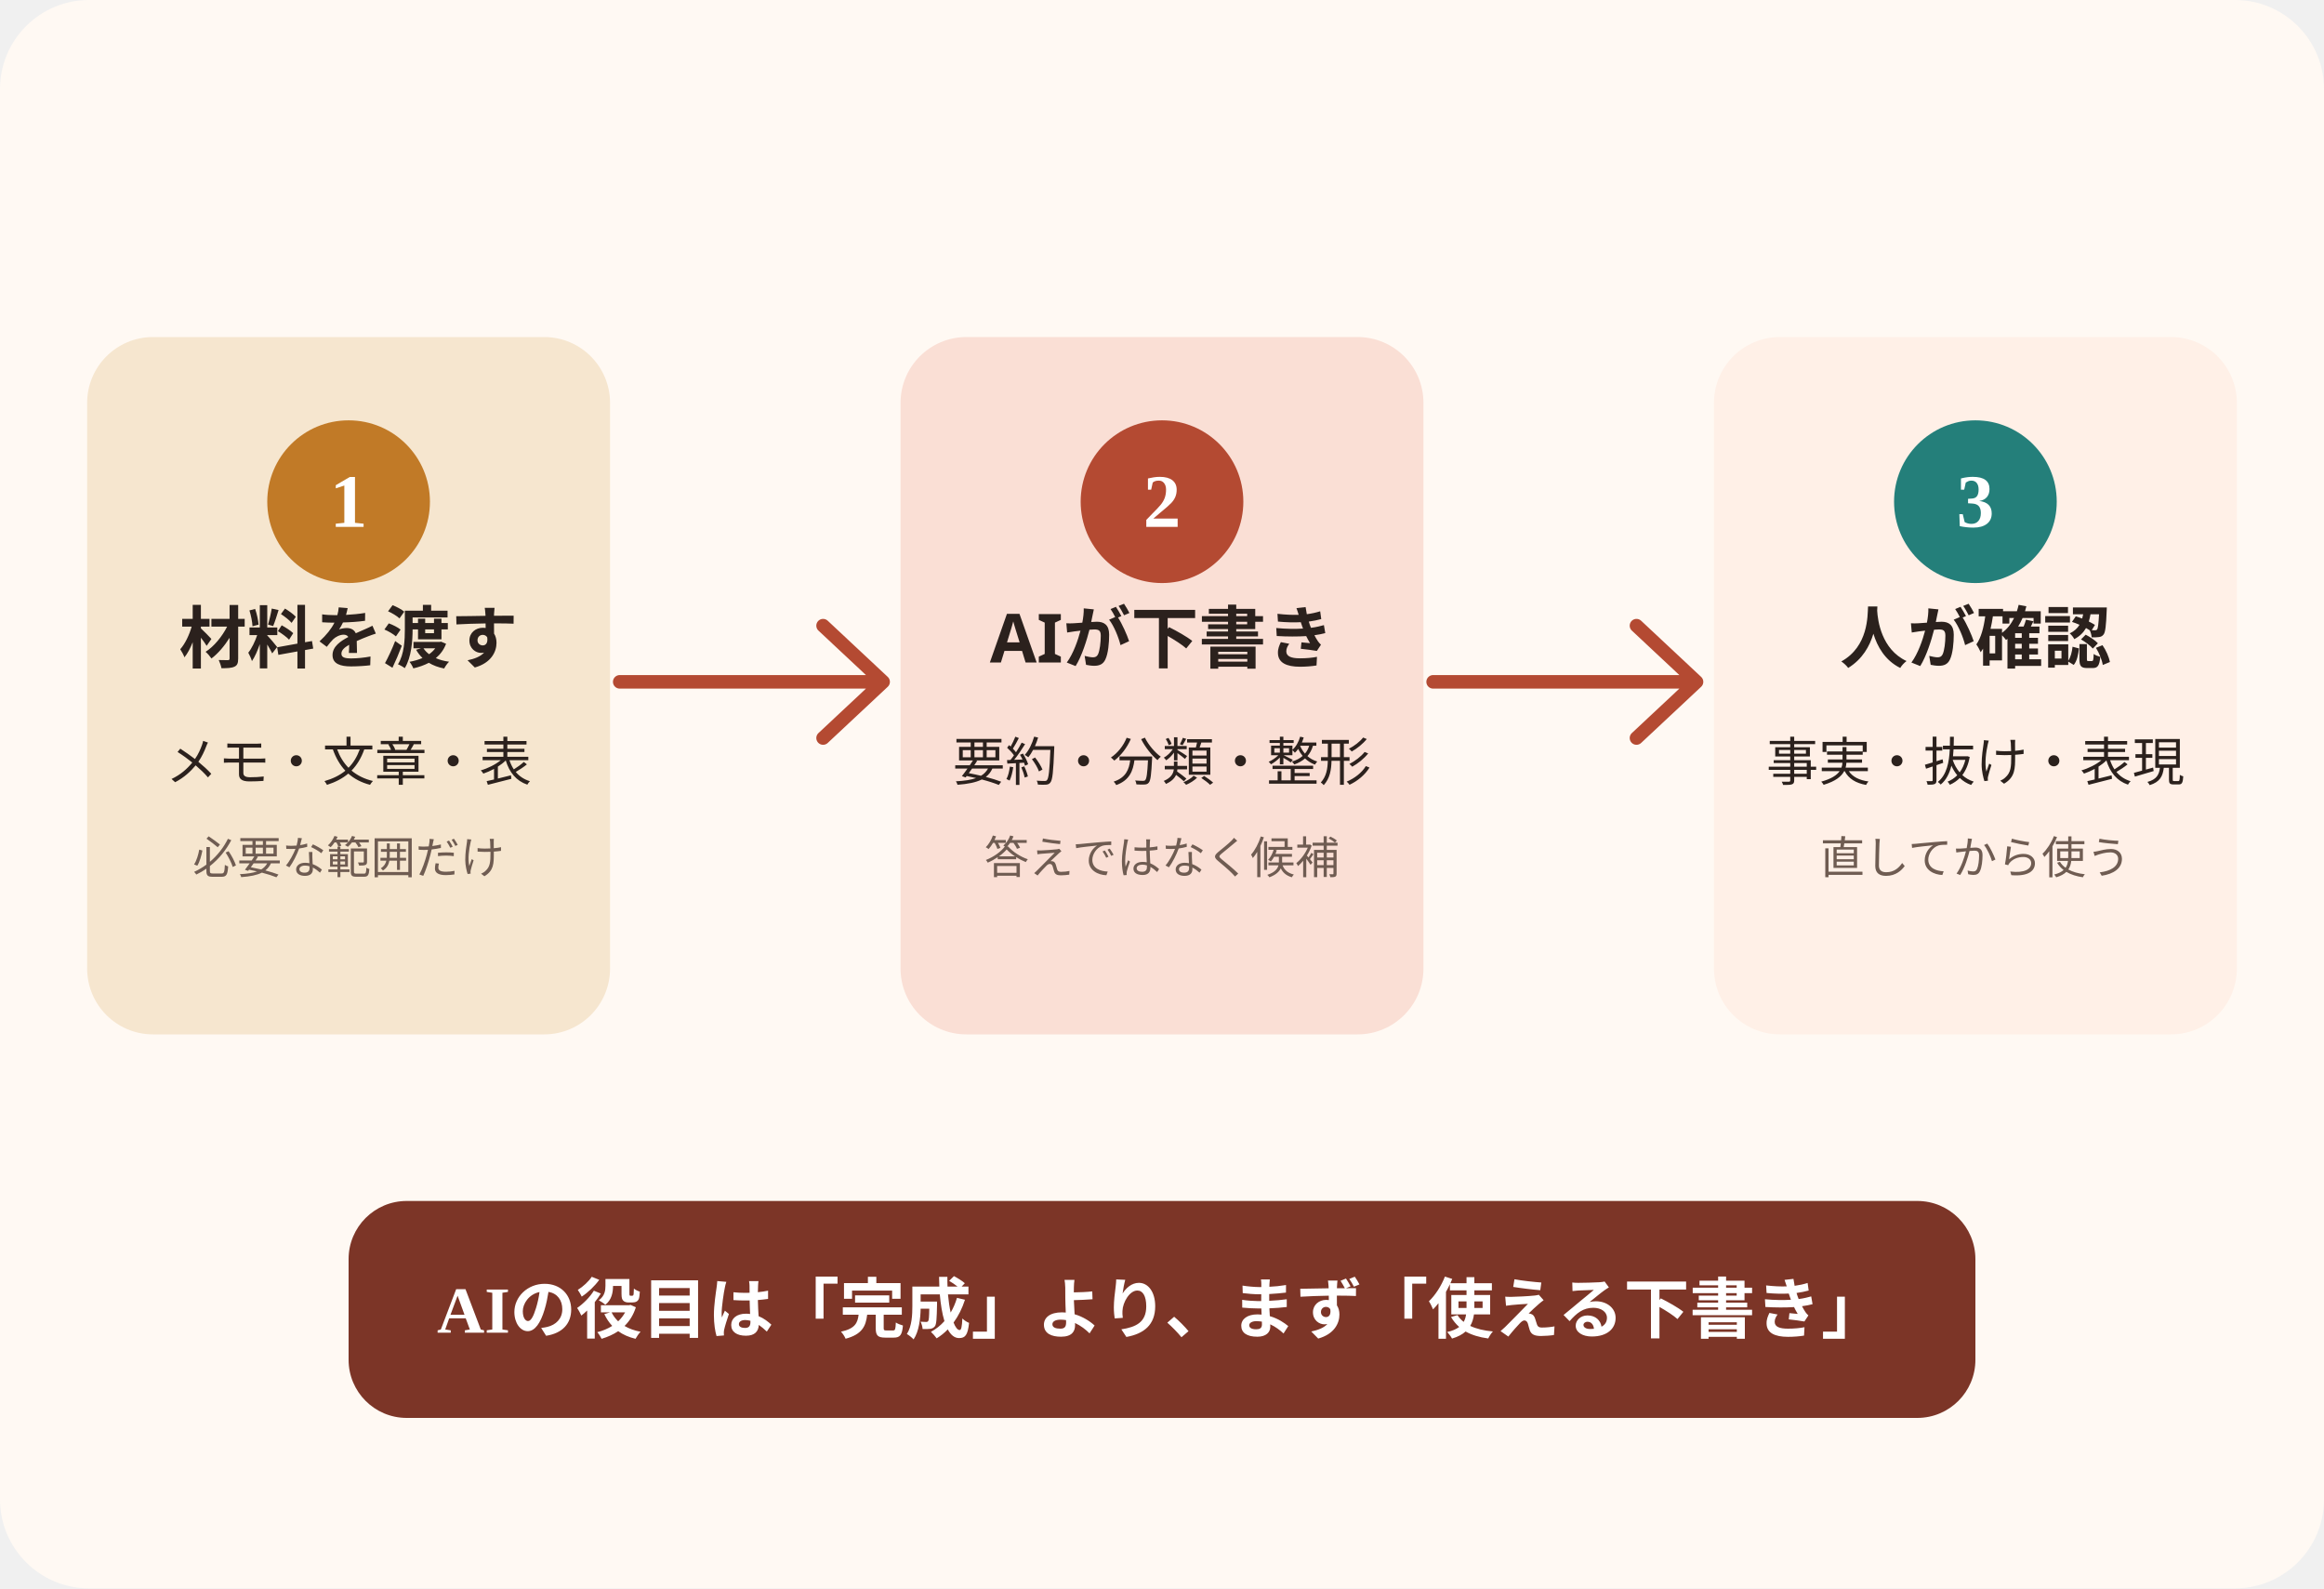
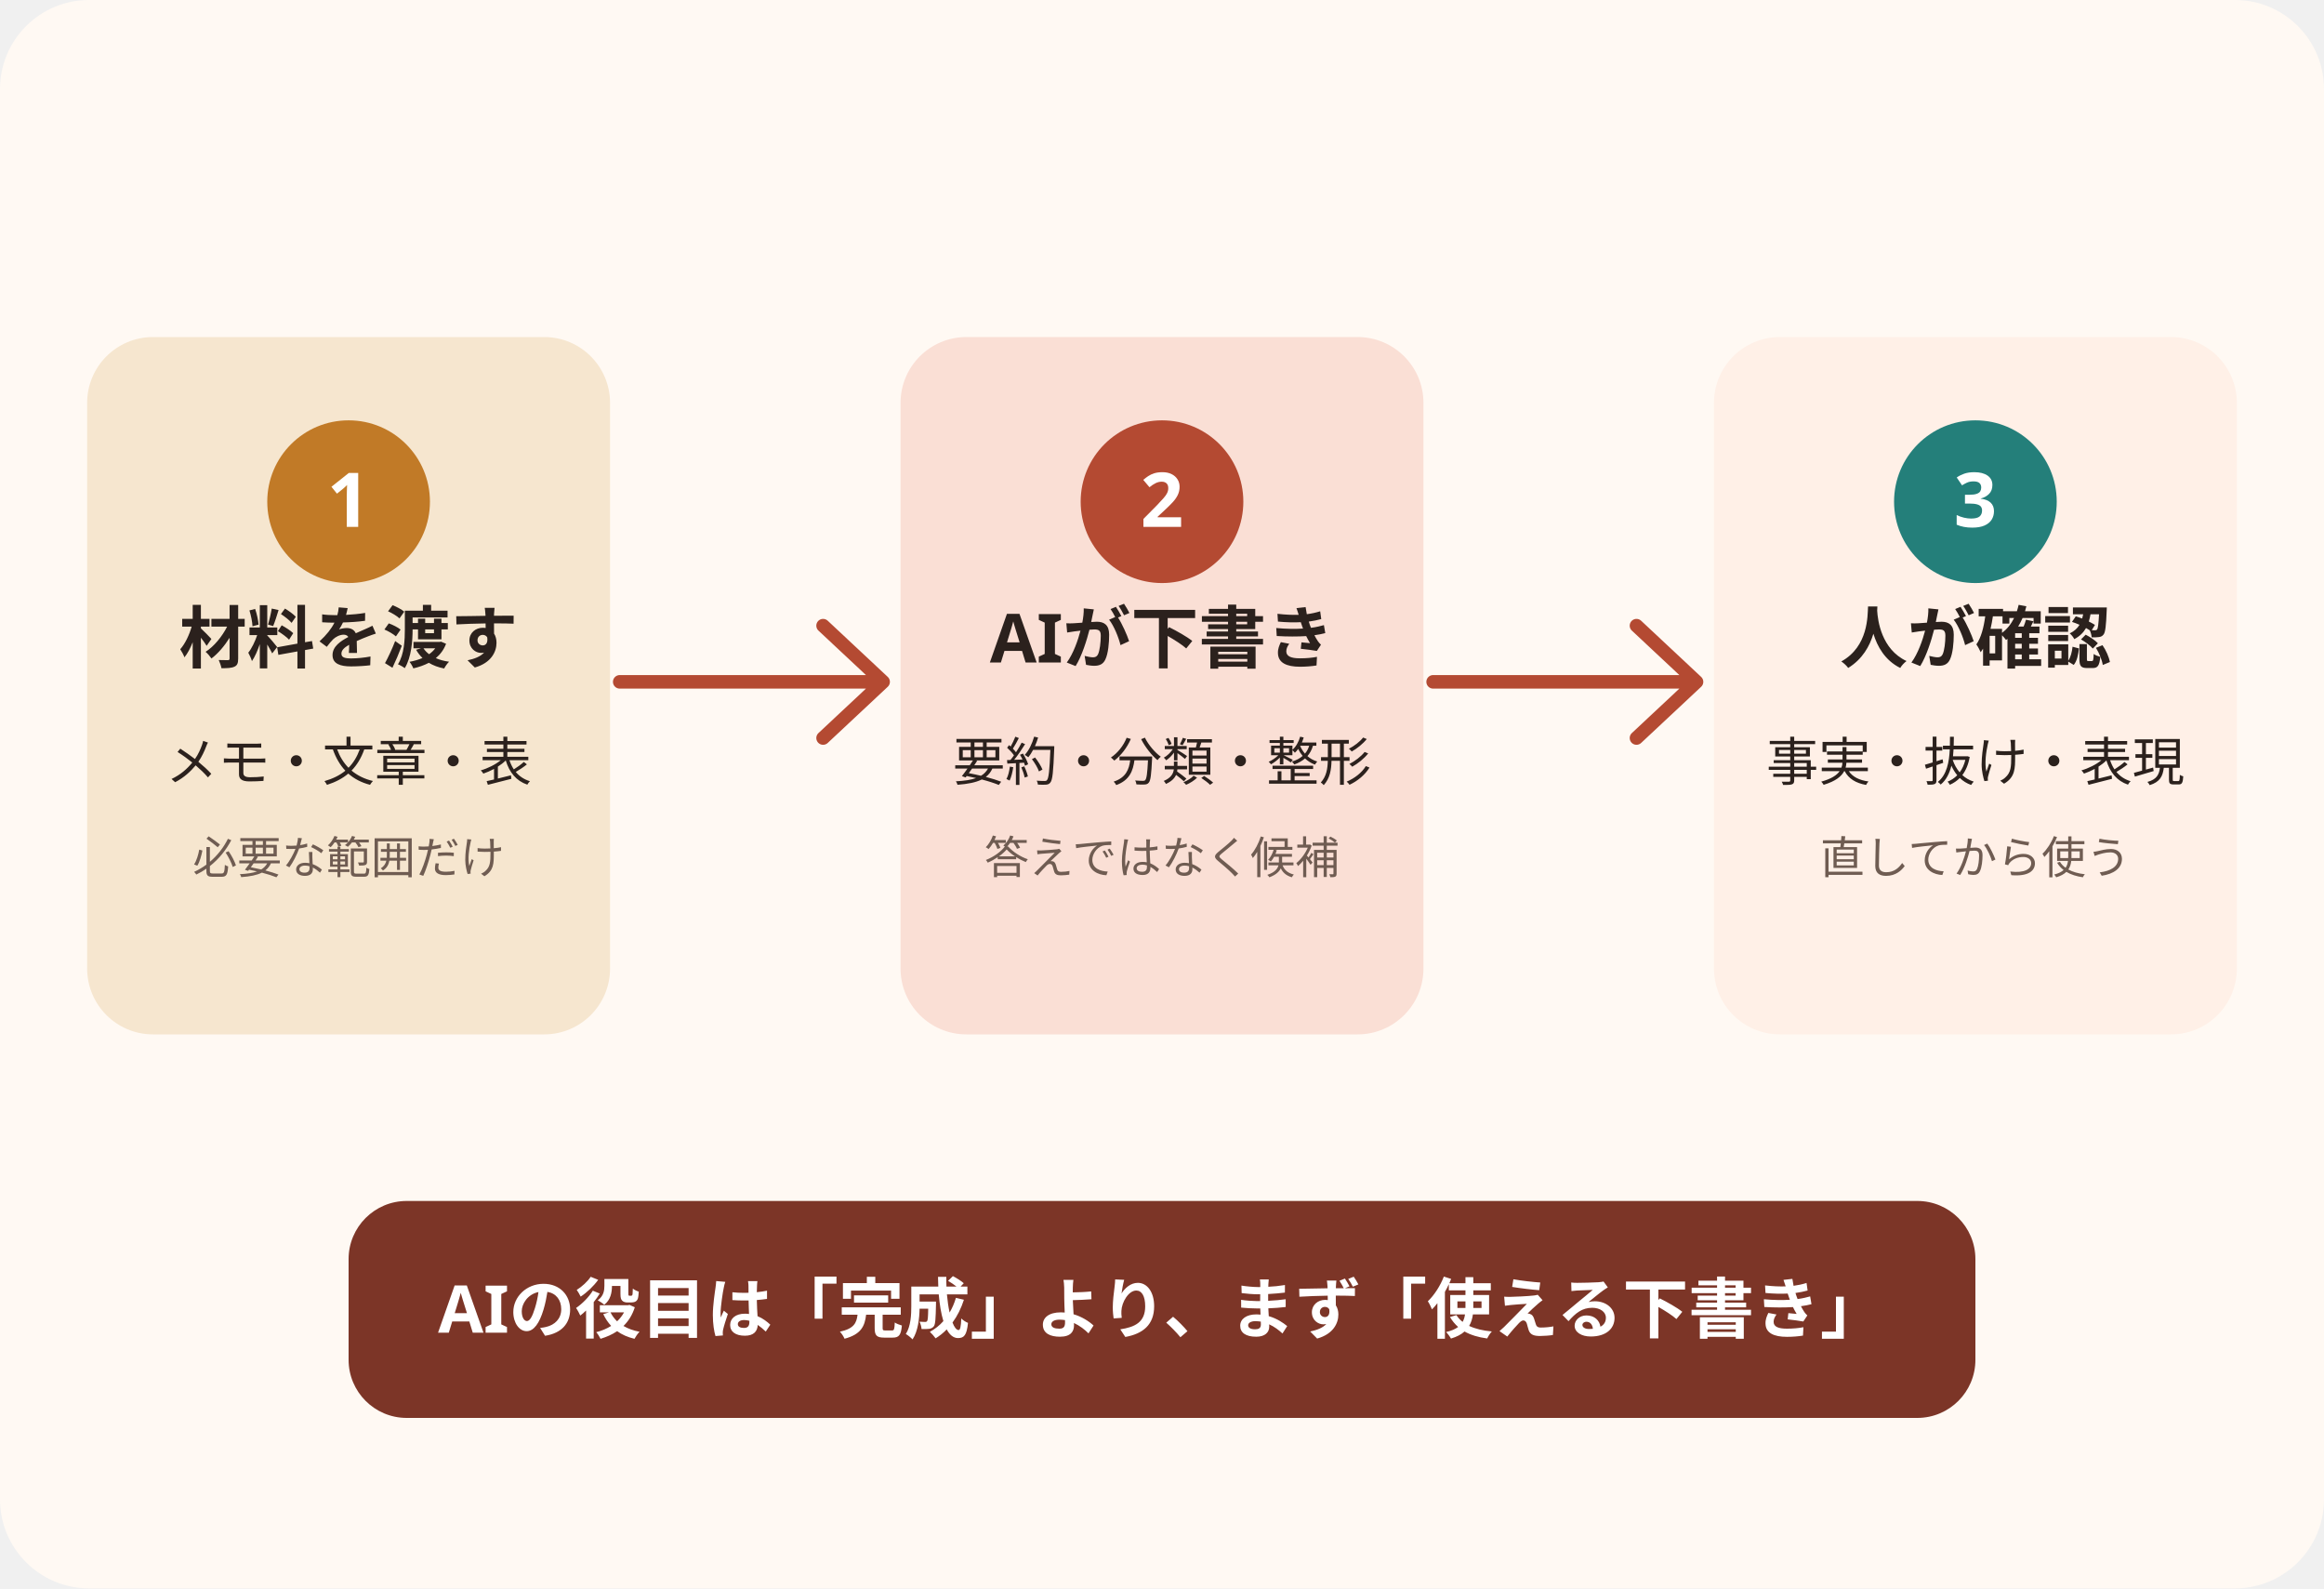
<svg xmlns="http://www.w3.org/2000/svg" width="1200" height="820" viewBox="0 0 1200 820">
  <defs>
-     <style>.t{font-family:'Hiragino Sans','Noto Sans JP',sans-serif;fill:#2B211D}.h{font-weight:700}.m{fill:#6F5C52}.w{fill:#fff}.a{stroke:#B44A32;stroke-width:7;fill:none;stroke-linecap:round;stroke-linejoin:round}</style>
+     <style>text{font-family:'Hiragino Sans','Hiragino Kaku Gothic ProN','Noto Sans JP',sans-serif}.t{font-family:'Hiragino Sans','Noto Sans JP',sans-serif;fill:#2B211D}.h{font-weight:700}.m{fill:#6F5C52}.w{fill:#fff}.a{stroke:#B44A32;stroke-width:7;fill:none;stroke-linecap:round;stroke-linejoin:round}</style>
  </defs>
  <rect width="1200" height="820" rx="46" fill="#FFF9F3" />
  <g transform="translate(45 174)">
    <rect width="270" height="360" rx="34" fill="#F6E6CF" />
    <circle cx="135" cy="85" r="42" fill="#C17A27" />
    <text x="135" y="98" class="w h" font-size="39" text-anchor="middle">1</text>
    <text x="135" y="168" class="t h" font-size="35" text-anchor="middle">材料を渡す</text>
    <text x="135" y="229" class="t" font-size="27" text-anchor="middle">メモ・文章・表</text>
    <text x="135" y="277" class="m" font-size="23" text-anchor="middle">必要な範囲だけ</text>
  </g>
  <g transform="translate(465 174)">
    <rect width="270" height="360" rx="34" fill="#FADFD5" />
    <circle cx="135" cy="85" r="42" fill="#B44A32" />
    <text x="135" y="98" class="w h" font-size="39" text-anchor="middle">2</text>
    <text x="135" y="168" class="t h" font-size="35" text-anchor="middle">AIが下書き</text>
    <text x="135" y="229" class="t" font-size="27" text-anchor="middle">要約・分類・整形</text>
    <text x="135" y="277" class="m" font-size="23" text-anchor="middle">答えではなく候補</text>
  </g>
  <g transform="translate(885 174)">
    <rect width="270" height="360" rx="34" fill="#FFF0E7" />
    <circle cx="135" cy="85" r="42" fill="#247F7A" />
    <text x="135" y="98" class="w h" font-size="39" text-anchor="middle">3</text>
    <text x="135" y="168" class="t h" font-size="35" text-anchor="middle">人が確認</text>
    <text x="135" y="229" class="t" font-size="27" text-anchor="middle">事実・抜け・表現</text>
    <text x="135" y="277" class="m" font-size="23" text-anchor="middle">直してから使う</text>
  </g>
  <path d="M320 352h135M425 323l31 29-31 29M740 352h135M845 323l31 29-31 29" class="a" />
  <rect x="180" y="620" width="840" height="112" rx="30" fill="#7C3527" />
  <text x="600" y="688" class="w h" font-size="34" text-anchor="middle">AIの役目は「完成」より、まず「使える下書き」</text>
</svg>
